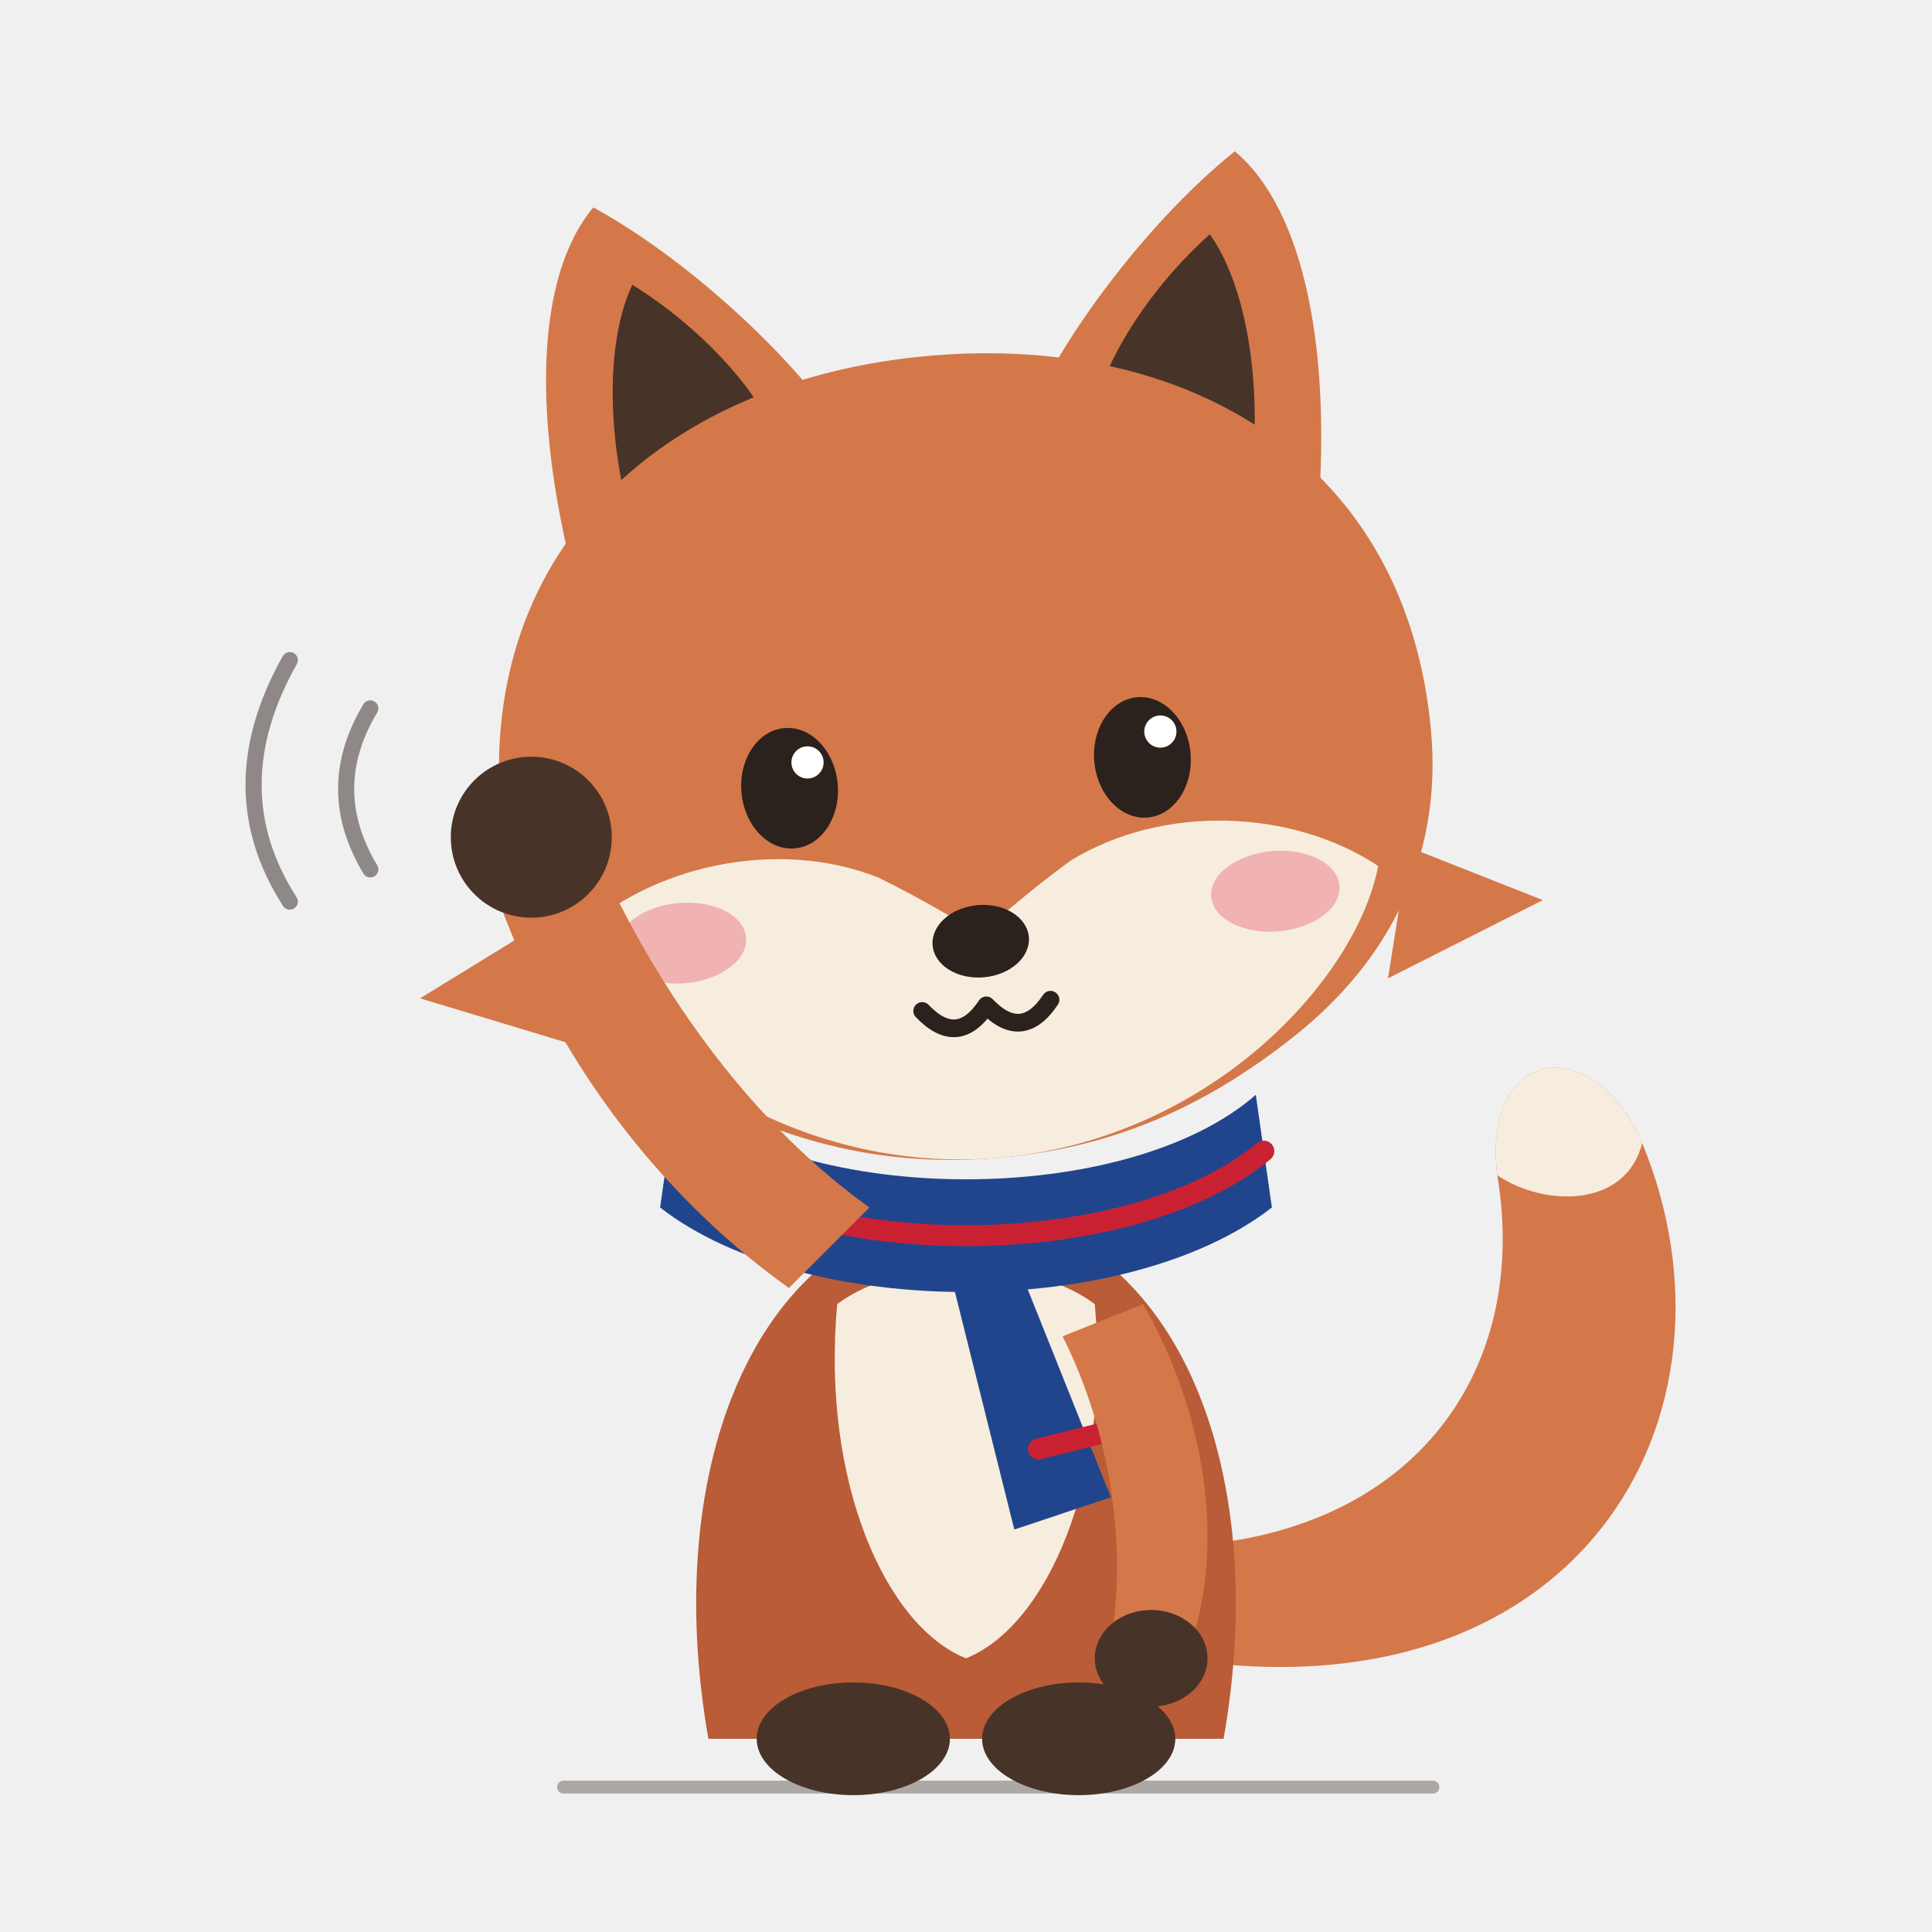
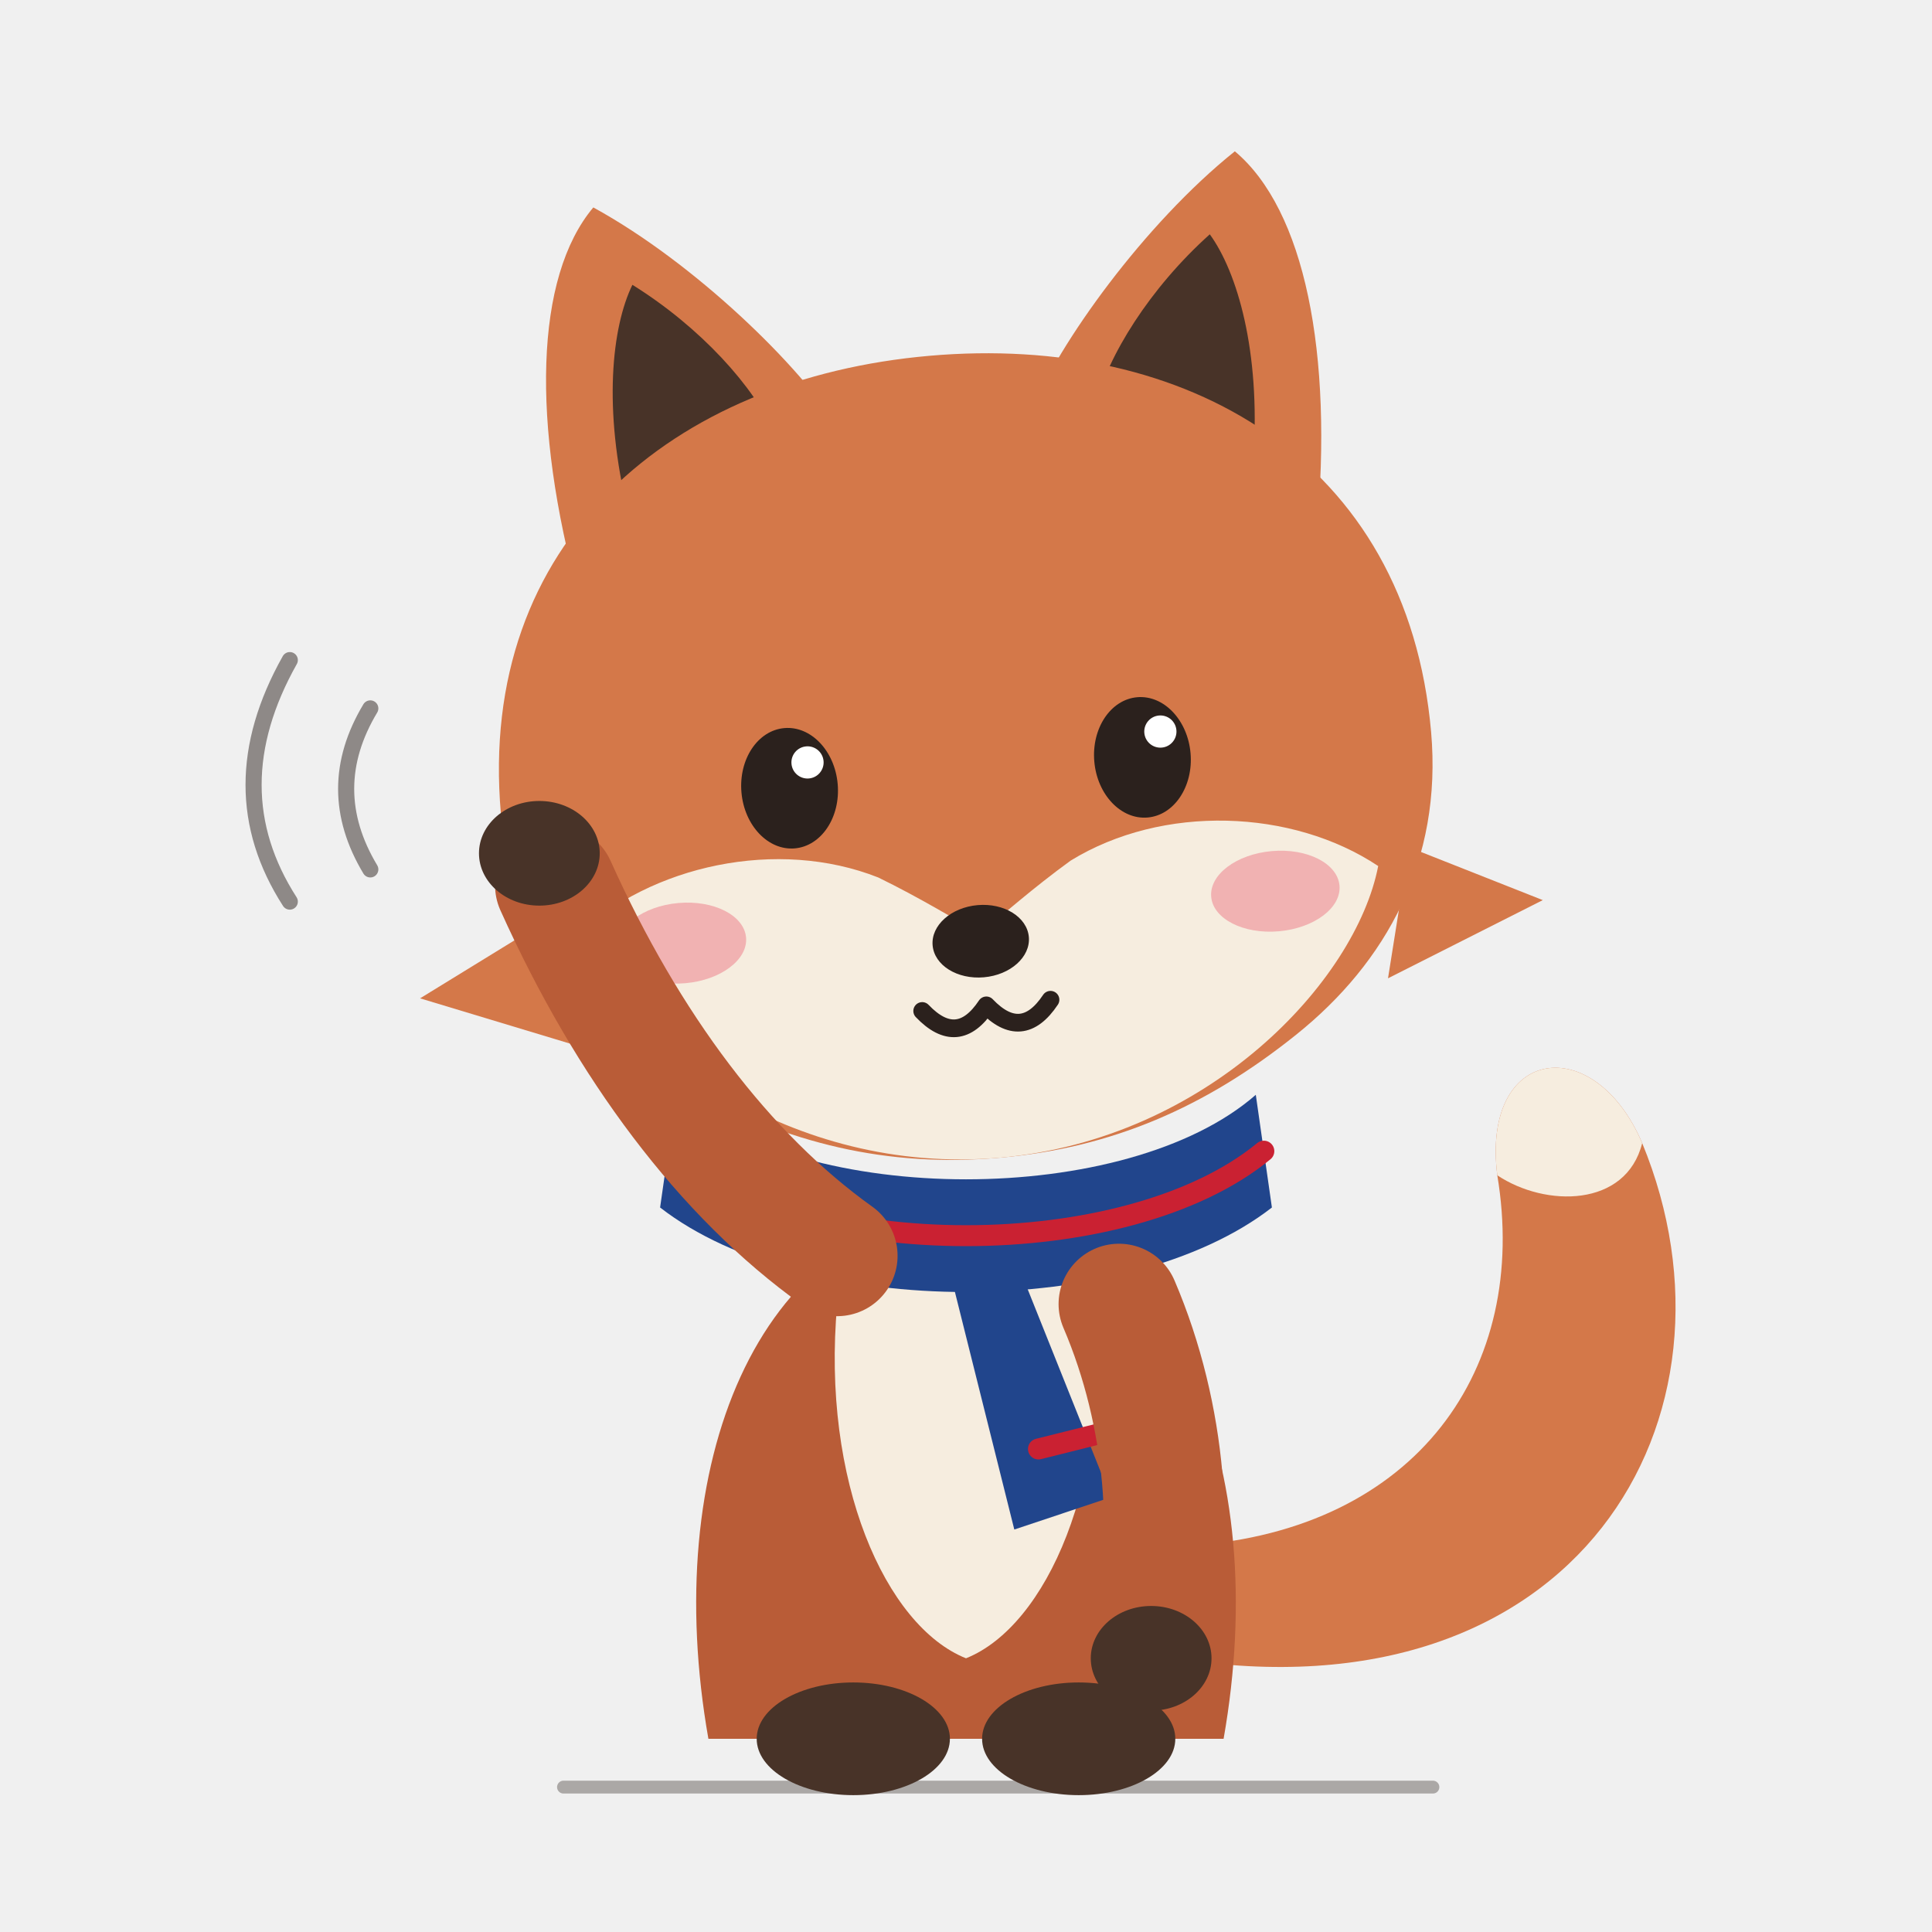
<svg xmlns="http://www.w3.org/2000/svg" viewBox="0 0 240 240">
  <path d="M70 222 H178" stroke="hsl(20 20% 14%)" stroke-width="1.6" stroke-linecap="round" opacity="0.35" />
  <g transform="translate(0 0)">
    <path d="M146 206 C196 214 218 176 204 142 C198 128 184 130 186 146 C190 170 176 190 148 192 Z" fill="hsl(20 62% 56%)" />
    <path d="M204 142 C198 128 184 130 186 146 C192 150 202 150 204 142 Z" fill="hsl(36 55% 92%)" />
    <path d="M88 216 C82 182 94 152 120 150 C146 152 158 182 152 216 Z" fill="hsl(17 54% 47%)" />
    <path d="M104 162 C112 156 128 156 136 162 C138 184 130 202 120 206 C110 202 102 184 104 162 Z" fill="hsl(36 55% 92%)" />
    <path d="M126 156 L138 186 L126 190 L118 158 Z" fill="hsl(220 62% 34%)" />
    <path d="M129 180 L137 178" fill="none" stroke="hsl(354 72% 46%)" stroke-width="2.6" stroke-linecap="round" stroke-linejoin="round" />
    <path d="M94 216a12 7 0 1 0 24 0a12 7 0 1 0 -24 0Z" fill="hsl(20 28% 22%)" />
    <path d="M122 216a12 7 0 1 0 24 0a12 7 0 1 0 -24 0Z" fill="hsl(20 28% 22%)" />
    <g transform="rotate(-5 120 96)">
      <path d="M74 70 C70 48 72 30 80 22 C92 30 104 44 108 52 Z" fill="hsl(20 62% 56%)" />
      <path d="M166 70 C170 48 168 30 160 22 C148 30 136 44 132 52 Z" fill="hsl(20 62% 56%)" />
      <path d="M81 60 C79 47 81 37 84 32 C92 38 98 46 100 52 Z" fill="hsl(20 28% 22%)" />
      <path d="M159 60 C161 47 159 37 156 32 C148 38 142 46 140 52 Z" fill="hsl(20 28% 22%)" />
      <path d="M66 110 L50 118 L70 126 Z" fill="hsl(20 62% 56%)" />
      <path d="M174 110 L190 118 L170 126 Z" fill="hsl(20 62% 56%)" />
      <path d="M62 96 C62 62 88 44 120 44 C152 44 178 62 178 96 C178 112 170 124 158 132 C146 140 134 144 120 144 C106 144 94 140 82 132 C70 124 62 112 62 96 Z" fill="hsl(20 62% 56%)" />
      <path d="M70 112 C80 104 96 102 108 108 C113 111 117 114 120 116 C123 114 127 111 132 108 C144 102 160 104 170 112 C166 126 146 144 120 144 C94 144 74 126 70 112 Z" fill="hsl(36 55% 92%)" />
      <path d="M92 96a6 7.5 0 1 0 12 0a6 7.5 0 1 0 -12 0Z" fill="hsl(20 20% 14%)" />
      <path d="M136 96a6 7.5 0 1 0 12 0a6 7.5 0 1 0 -12 0Z" fill="hsl(20 20% 14%)" />
      <path d="M98.5 93a2 2 0 1 0 4 0a2 2 0 1 0 -4 0Z" fill="#fff" />
      <path d="M142.5 93a2 2 0 1 0 4 0a2 2 0 1 0 -4 0Z" fill="#fff" />
      <path d="M75 114a8 5 0 1 0 16 0a8 5 0 1 0 -16 0Z" fill="hsl(354 75% 72%)" opacity="0.55" />
      <path d="M149 114a8 5 0 1 0 16 0a8 5 0 1 0 -16 0Z" fill="hsl(354 75% 72%)" opacity="0.55" />
      <path d="M114 117a6 4.5 0 1 0 12 0a6 4.5 0 1 0 -12 0Z" fill="hsl(20 20% 14%)" />
      <path d="M112 125 q4 5 8 0 q4 5 8 0" fill="none" stroke="hsl(20 20% 14%)" stroke-width="2.2" stroke-linecap="round" stroke-linejoin="round" />
    </g>
    <path d="M84 136 C100 150 140 150 156 136 L158 150 C140 164 100 164 82 150 Z" fill="hsl(220 62% 34%)" />
    <path d="M83 143 C100 157 140 157 157 143" fill="none" stroke="hsl(354 72% 46%)" stroke-width="2.6" stroke-linecap="round" stroke-linejoin="round" />
    <g transform="translate(0 0)">
-       <path d="M98 160 C84 150 70 134 62 112 L74 106 C82 124 94 140 108 150 Z" fill="hsl(20 62% 56%)" />
-       <path d="M56 104a10 10 0 1 0 20 0a10 10 0 1 0 -20 0Z" fill="hsl(20 28% 22%)" />
-       <path d="M142 162 C150 176 152 192 148 204 L138 204 C140 192 138 178 132 166 Z" fill="hsl(20 62% 56%)" />
-       <path d="M136 206a7 6 0 1 0 14 0a7 6 0 1 0 -14 0Z" fill="hsl(20 28% 22%)" />
+       <path d="M104 156 C90 146 78 130 69 110" fill="none" stroke="hsl(17 54% 47%)" stroke-width="15" stroke-linecap="round" />
+       <path d="M59.5 106a7.5 6.5 0 1 0 15 0a7.5 6.5 0 1 0 -15 0Z" fill="hsl(20 28% 22%)" />
+       <path d="M139 162 C145 176 146 192 143 203" fill="none" stroke="hsl(17 54% 47%)" stroke-width="15" stroke-linecap="round" />
+       <path d="M135.5 206a7.5 6.5 0 1 0 15 0a7.5 6.5 0 1 0 -15 0Z" fill="hsl(20 28% 22%)" />
    </g>
    <path d="M46 88 q-6 10 0 20 M36 82 q-9 16 0 30" fill="none" stroke="hsl(20 20% 14%)" opacity="0.5" stroke-width="2" stroke-linecap="round" stroke-linejoin="round" />
  </g>
</svg>
